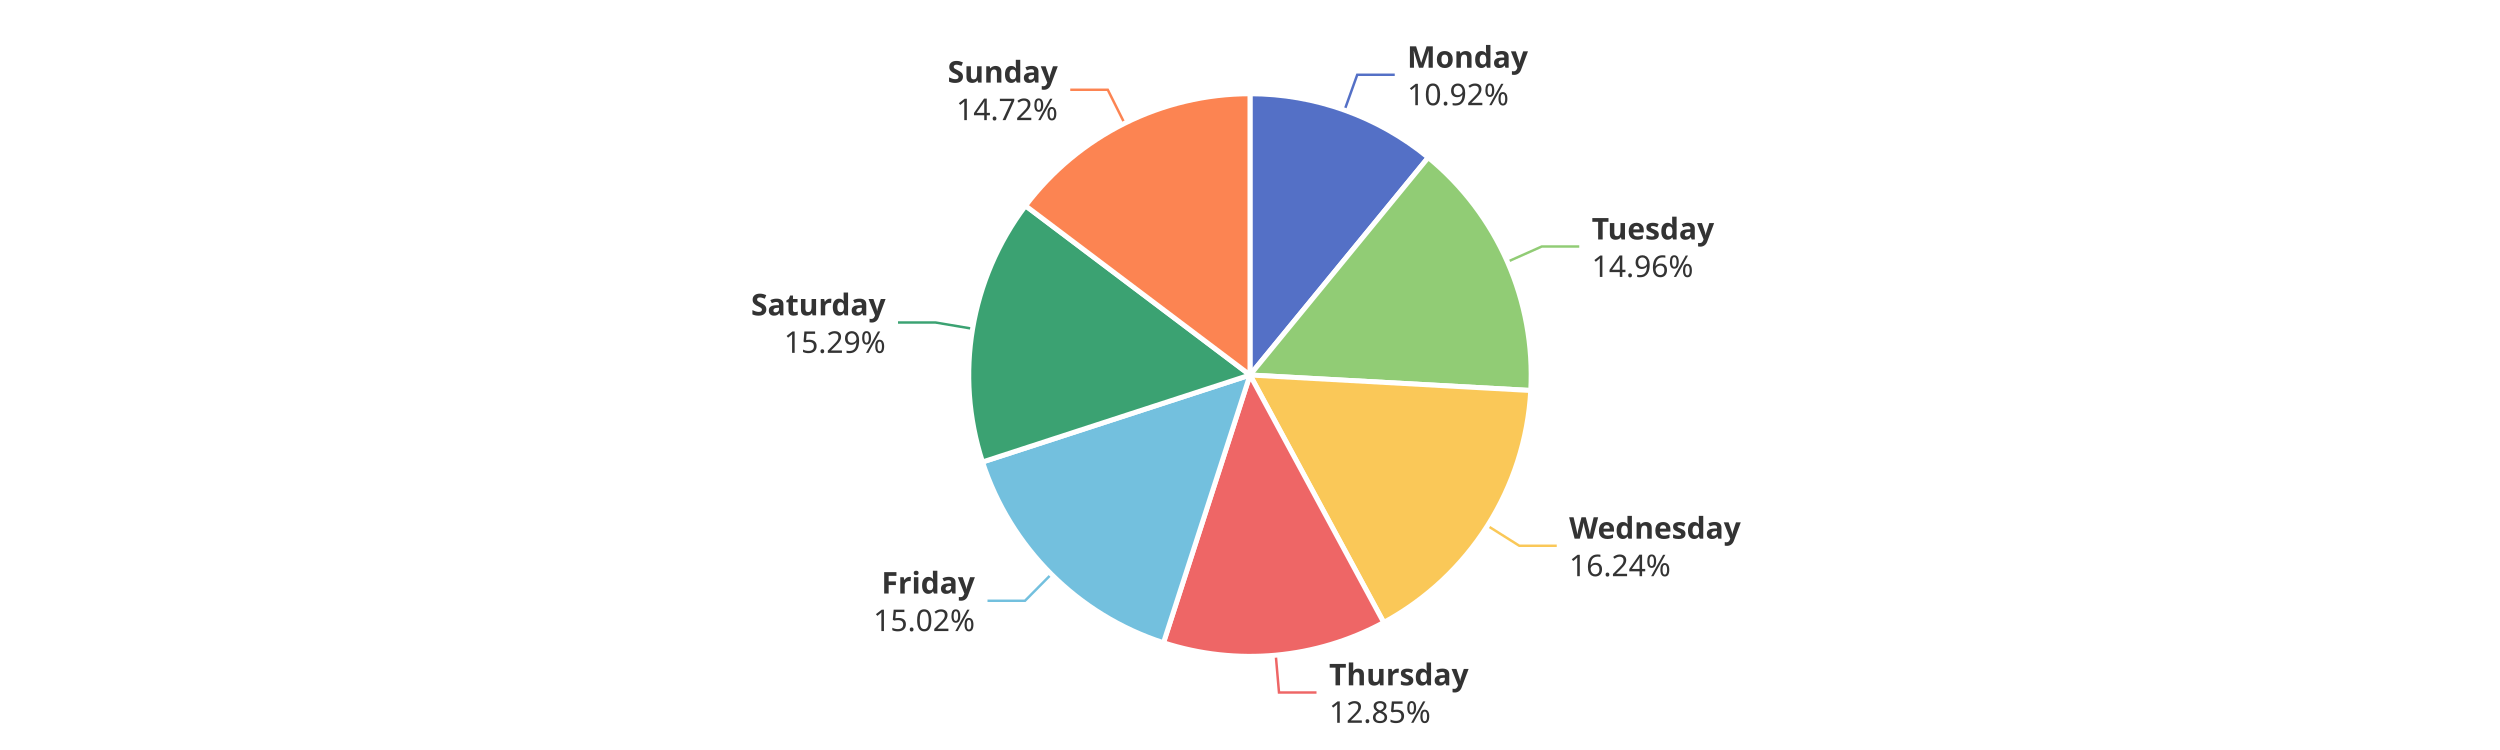
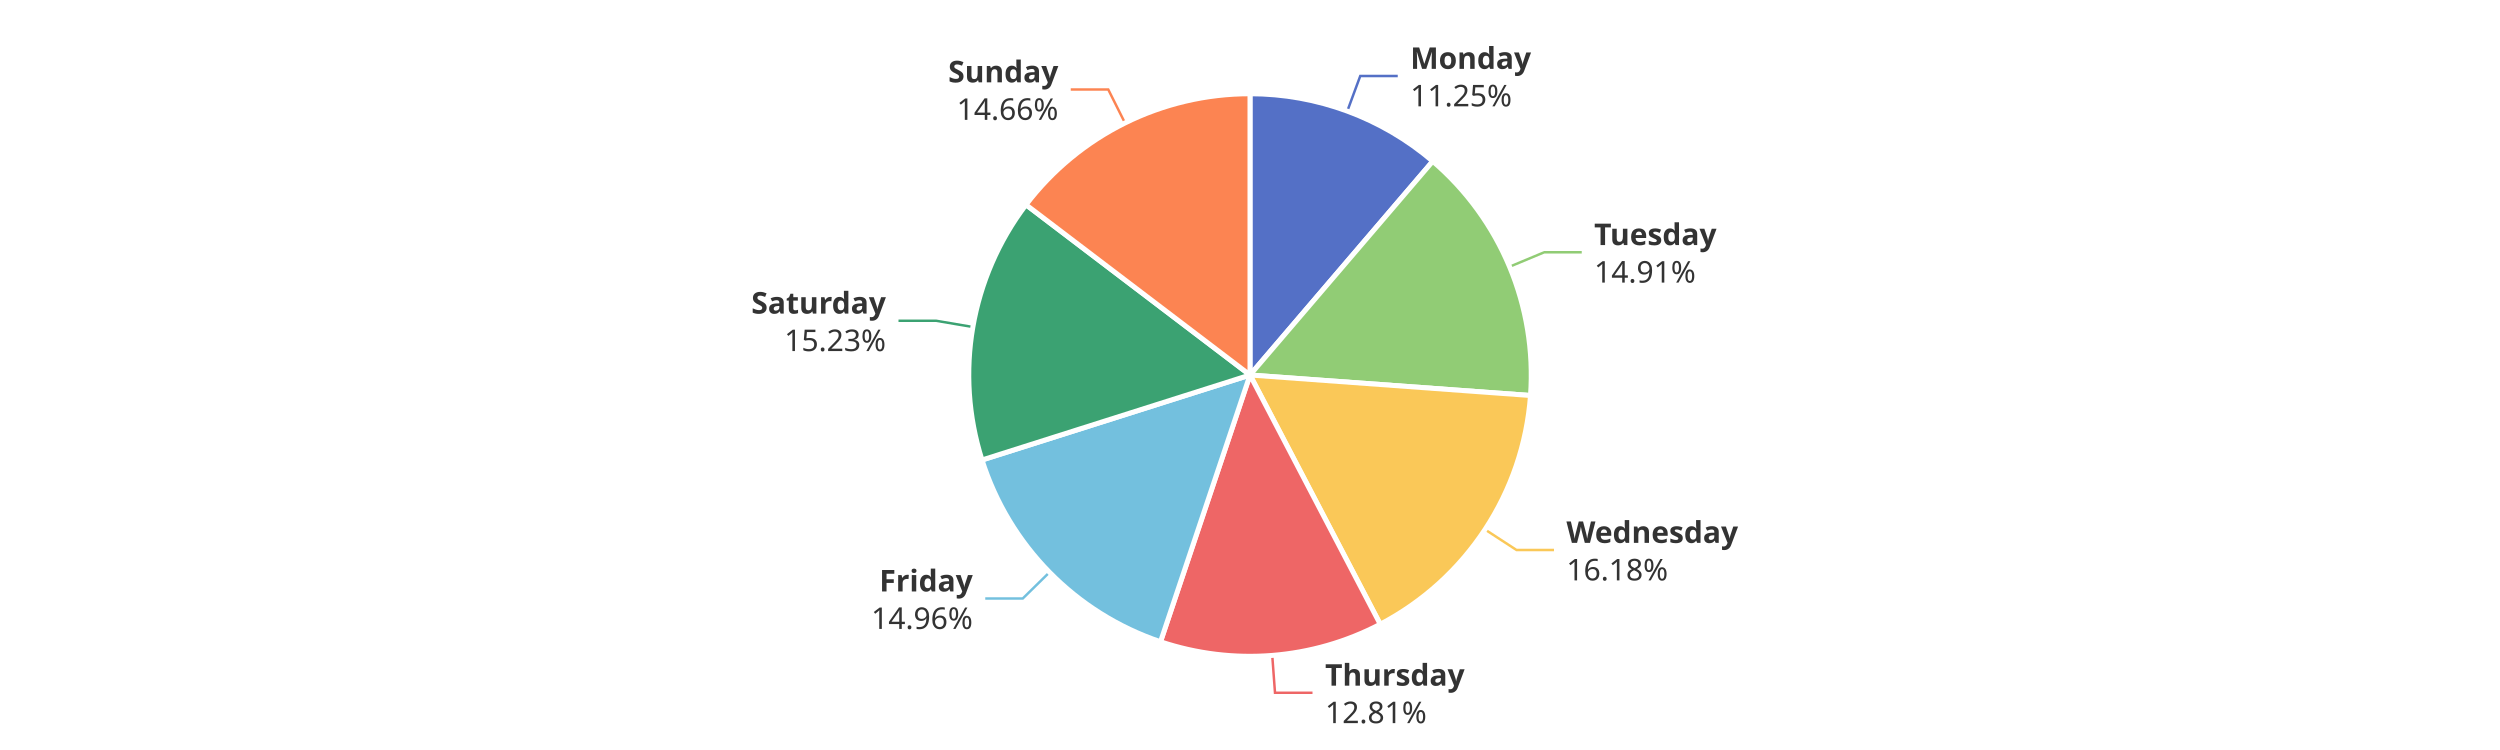
<svg xmlns="http://www.w3.org/2000/svg" width="1000" height="300" version="1.1" baseProfile="full" viewBox="0 0 1000 300">
  <rect width="1000" height="300" x="0" y="0" id="0" fill="#ffffff" />
-   <polyline points="537.8 44.1 542.9 29.9 557.9 29.9" fill="none" stroke="#5470c6" />
-   <polyline points="603 104.7 616.7 98.6 631.7 98.6" fill="none" stroke="#91cc75" />
-   <polyline points="595 210.3 607.7 218.3 622.7 218.3" fill="none" stroke="#fac858" />
-   <polyline points="510.3 262 511.6 277 526.6 277" fill="none" stroke="#ee6666" />
-   <polyline points="420.6 229.6 410 240.3 395 240.3" fill="none" stroke="#73c0de" />
-   <polyline points="389 131.5 374.2 129 359.2 129" fill="none" stroke="#3ba272" />
-   <polyline points="449.8 49.3 443.1 35.9 428.1 35.9" fill="none" stroke="#fc8452" />
-   <path d="M500 37.5A112.5 112.5 0 0 1 571.3 63L500 150Z" fill="#5470c6" stroke="#fff" stroke-width="2" stroke-linejoin="round" />
-   <path d="M571.3 63A112.5 112.5 0 0 1 612.3 156.2L500 150Z" fill="#91cc75" stroke="#fff" stroke-width="2" stroke-linejoin="round" />
-   <path d="M612.3 156.2A112.5 112.5 0 0 1 553.5 249L500 150Z" fill="#fac858" stroke="#fff" stroke-width="2" stroke-linejoin="round" />
-   <path d="M553.5 249A112.5 112.5 0 0 1 465.4 257.1L500 150Z" fill="#ee6666" stroke="#fff" stroke-width="2" stroke-linejoin="round" />
-   <path d="M465.4 257.1A112.5 112.5 0 0 1 393 184.8L500 150Z" fill="#73c0de" stroke="#fff" stroke-width="2" stroke-linejoin="round" />
-   <path d="M393 184.8A112.5 112.5 0 0 1 410.2 82.3L500 150Z" fill="#3ba272" stroke="#fff" stroke-width="2" stroke-linejoin="round" />
-   <path d="M410.2 82.3A112.5 112.5 0 0 1 500 37.5L500 150Z" fill="#fc8452" stroke="#fff" stroke-width="2" stroke-linejoin="round" />
-   <path d="M0 -15l42.8 0l0 30l-42.8 0Z" transform="translate(562.8875 29.9295)" fill="none" />
-   <text dominant-baseline="central" text-anchor="start" style="font-size:12px;font-family:sans-serif;font-weight:bold;" y="-7.5" transform="translate(562.8875 29.9295)" fill="#333" stroke="rgb(255,255,255)" stroke-width="2" paint-order="stroke" stroke-miterlimit="2">Monday</text>
-   <text dominant-baseline="central" text-anchor="start" style="font-size:12px;font-family:sans-serif;" y="7.5" transform="translate(562.8875 29.9295)" fill="#333" stroke="rgb(255,255,255)" stroke-width="2" paint-order="stroke" stroke-miterlimit="2">10.92%</text>
-   <path d="M0 -15l46.2 0l0 30l-46.2 0Z" transform="translate(636.6932 98.6294)" fill="none" />
-   <text dominant-baseline="central" text-anchor="start" style="font-size:12px;font-family:sans-serif;font-weight:bold;" y="-7.5" transform="translate(636.6932 98.6294)" fill="#333" stroke="rgb(255,255,255)" stroke-width="2" paint-order="stroke" stroke-miterlimit="2">Tuesday</text>
-   <text dominant-baseline="central" text-anchor="start" style="font-size:12px;font-family:sans-serif;" y="7.5" transform="translate(636.6932 98.6294)" fill="#333" stroke="rgb(255,255,255)" stroke-width="2" paint-order="stroke" stroke-miterlimit="2">14.96%</text>
-   <path d="M0 -15l63.6 0l0 30l-63.6 0Z" transform="translate(627.6518 218.3179)" fill="none" />
-   <text dominant-baseline="central" text-anchor="start" style="font-size:12px;font-family:sans-serif;font-weight:bold;" y="-7.5" transform="translate(627.6518 218.3179)" fill="#333" stroke="rgb(255,255,255)" stroke-width="2" paint-order="stroke" stroke-miterlimit="2">Wednesday</text>
-   <text dominant-baseline="central" text-anchor="start" style="font-size:12px;font-family:sans-serif;" y="7.5" transform="translate(627.6518 218.3179)" fill="#333" stroke="rgb(255,255,255)" stroke-width="2" paint-order="stroke" stroke-miterlimit="2">16.24%</text>
-   <path d="M0 -15l50.2 0l0 30l-50.2 0Z" transform="translate(531.6399 276.9676)" fill="none" />
-   <text dominant-baseline="central" text-anchor="start" style="font-size:12px;font-family:sans-serif;font-weight:bold;" y="-7.5" transform="translate(531.6399 276.9676)" fill="#333" stroke="rgb(255,255,255)" stroke-width="2" paint-order="stroke" stroke-miterlimit="2">Thursday</text>
-   <text dominant-baseline="central" text-anchor="start" style="font-size:12px;font-family:sans-serif;" y="7.5" transform="translate(531.6399 276.9676)" fill="#333" stroke="rgb(255,255,255)" stroke-width="2" paint-order="stroke" stroke-miterlimit="2">12.85%</text>
-   <path d="M-40.9 -15l40.9 0l0 30l-40.9 0Z" transform="translate(389.9573 240.2693)" fill="none" />
-   <text dominant-baseline="central" text-anchor="end" style="font-size:12px;font-family:sans-serif;font-weight:bold;" y="-7.5" transform="translate(389.9573 240.2693)" fill="#333" stroke="rgb(255,255,255)" stroke-width="2" paint-order="stroke" stroke-miterlimit="2">Friday</text>
-   <text dominant-baseline="central" text-anchor="end" style="font-size:12px;font-family:sans-serif;" y="7.5" transform="translate(389.9573 240.2693)" fill="#333" stroke="rgb(255,255,255)" stroke-width="2" paint-order="stroke" stroke-miterlimit="2">15.02%</text>
-   <path d="M-48.2 -15l48.2 0l0 30l-48.2 0Z" transform="translate(354.2434 128.9872)" fill="none" />
-   <text dominant-baseline="central" text-anchor="end" style="font-size:12px;font-family:sans-serif;font-weight:bold;" y="-7.5" transform="translate(354.2434 128.9872)" fill="#333" stroke="rgb(255,255,255)" stroke-width="2" paint-order="stroke" stroke-miterlimit="2">Saturday</text>
-   <text dominant-baseline="central" text-anchor="end" style="font-size:12px;font-family:sans-serif;" y="7.5" transform="translate(354.2434 128.9872)" fill="#333" stroke="rgb(255,255,255)" stroke-width="2" paint-order="stroke" stroke-miterlimit="2">15.29%</text>
-   <path d="M-40.9 -15l40.9 0l0 30l-40.9 0Z" transform="translate(423.1177 35.8919)" fill="none" />
-   <text dominant-baseline="central" text-anchor="end" style="font-size:12px;font-family:sans-serif;font-weight:bold;" y="-7.5" transform="translate(423.1177 35.8919)" fill="#333" stroke="rgb(255,255,255)" stroke-width="2" paint-order="stroke" stroke-miterlimit="2">Sunday</text>
-   <text dominant-baseline="central" text-anchor="end" style="font-size:12px;font-family:sans-serif;" y="7.5" transform="translate(423.1177 35.8919)" fill="#333" stroke="rgb(255,255,255)" stroke-width="2" paint-order="stroke" stroke-miterlimit="2">14.72%</text>
+   <polyline points="538.9 44.5 544.1 30.4 559.1 30.4" fill="none" stroke="#5470c6" />
+   <polyline points="603.8 106.7 617.7 100.9 632.7 100.9" fill="none" stroke="#91cc75" />
+   <polyline points="594 211.8 606.6 220 621.6 220" fill="none" stroke="#fac858" />
+   <polyline points="508.9 262.2 510 277.1 525 277.1" fill="none" stroke="#ee6666" />
+   <polyline points="419.8 228.9 409.1 239.4 394.1 239.4" fill="none" stroke="#73c0de" />
+   <polyline points="389.1 130.8 374.4 128.3 359.4 128.3" fill="none" stroke="#3ba272" />
+   <polyline points="450 49.2 443.3 35.8 428.3 35.8" fill="none" stroke="#fc8452" />
+   <path d="M500 37.5A112.5 112.5 0 0 1 573.1 64.5L500 150Z" fill="#5470c6" stroke="#fff" stroke-width="2" stroke-linejoin="round" />
+   <path d="M573.1 64.5A112.5 112.5 0 0 1 612.2 158.2L500 150Z" fill="#91cc75" stroke="#fff" stroke-width="2" stroke-linejoin="round" />
+   <path d="M612.2 158.2A112.5 112.5 0 0 1 552.1 249.7L500 150Z" fill="#fac858" stroke="#fff" stroke-width="2" stroke-linejoin="round" />
+   <path d="M552.1 249.7A112.5 112.5 0 0 1 464.2 256.7L500 150Z" fill="#ee6666" stroke="#fff" stroke-width="2" stroke-linejoin="round" />
+   <path d="M464.2 256.7A112.5 112.5 0 0 1 392.8 184L500 150Z" fill="#73c0de" stroke="#fff" stroke-width="2" stroke-linejoin="round" />
+   <path d="M392.8 184A112.5 112.5 0 0 1 410.4 81.9L500 150Z" fill="#3ba272" stroke="#fff" stroke-width="2" stroke-linejoin="round" />
+   <path d="M410.4 81.9A112.5 112.5 0 0 1 500 37.5L500 150Z" fill="#fc8452" stroke="#fff" stroke-width="2" stroke-linejoin="round" />
+   <path d="M0 -15l42.8 0l0 30l-42.8 0Z" transform="translate(564.1299 30.3806)" fill="none" />
+   <text dominant-baseline="central" text-anchor="start" style="font-size:12px;font-family:sans-serif;font-weight:bold;" y="-7.5" transform="translate(564.1299 30.3806)" fill="#333" stroke="rgb(255,255,255)" stroke-width="2" paint-order="stroke" stroke-miterlimit="2">Monday</text>
+   <text dominant-baseline="central" text-anchor="start" style="font-size:12px;font-family:sans-serif;" y="7.5" transform="translate(564.1299 30.3806)" fill="#333" stroke="rgb(255,255,255)" stroke-width="2" paint-order="stroke" stroke-miterlimit="2">11.25%</text>
+   <path d="M0 -15l46.2 0l0 30l-46.2 0Z" transform="translate(637.6562 100.875)" fill="none" />
+   <text dominant-baseline="central" text-anchor="start" style="font-size:12px;font-family:sans-serif;font-weight:bold;" y="-7.5" transform="translate(637.6562 100.875)" fill="#333" stroke="rgb(255,255,255)" stroke-width="2" paint-order="stroke" stroke-miterlimit="2">Tuesday</text>
+   <text dominant-baseline="central" text-anchor="start" style="font-size:12px;font-family:sans-serif;" y="7.5" transform="translate(637.6562 100.875)" fill="#333" stroke="rgb(255,255,255)" stroke-width="2" paint-order="stroke" stroke-miterlimit="2">14.91%</text>
+   <path d="M0 -15l63.6 0l0 30l-63.6 0Z" transform="translate(626.5654 220.0004)" fill="none" />
+   <text dominant-baseline="central" text-anchor="start" style="font-size:12px;font-family:sans-serif;font-weight:bold;" y="-7.5" transform="translate(626.5654 220.0004)" fill="#333" stroke="rgb(255,255,255)" stroke-width="2" paint-order="stroke" stroke-miterlimit="2">Wednesday</text>
+   <text dominant-baseline="central" text-anchor="start" style="font-size:12px;font-family:sans-serif;" y="7.5" transform="translate(626.5654 220.0004)" fill="#333" stroke="rgb(255,255,255)" stroke-width="2" paint-order="stroke" stroke-miterlimit="2">16.18%</text>
+   <path d="M0 -15l50.2 0l0 30l-50.2 0Z" transform="translate(530.0435 277.1038)" fill="none" />
+   <text dominant-baseline="central" text-anchor="start" style="font-size:12px;font-family:sans-serif;font-weight:bold;" y="-7.5" transform="translate(530.0435 277.1038)" fill="#333" stroke="rgb(255,255,255)" stroke-width="2" paint-order="stroke" stroke-miterlimit="2">Thursday</text>
+   <text dominant-baseline="central" text-anchor="start" style="font-size:12px;font-family:sans-serif;" y="7.5" transform="translate(530.0435 277.1038)" fill="#333" stroke="rgb(255,255,255)" stroke-width="2" paint-order="stroke" stroke-miterlimit="2">12.81%</text>
+   <path d="M-40.9 -15l40.9 0l0 30l-40.9 0Z" transform="translate(389.1105 239.4167)" fill="none" />
+   <text dominant-baseline="central" text-anchor="end" style="font-size:12px;font-family:sans-serif;font-weight:bold;" y="-7.5" transform="translate(389.1105 239.4167)" fill="#333" stroke="rgb(255,255,255)" stroke-width="2" paint-order="stroke" stroke-miterlimit="2">Friday</text>
+   <text dominant-baseline="central" text-anchor="end" style="font-size:12px;font-family:sans-serif;" y="7.5" transform="translate(389.1105 239.4167)" fill="#333" stroke="rgb(255,255,255)" stroke-width="2" paint-order="stroke" stroke-miterlimit="2">14.96%</text>
+   <path d="M-48.2 -15l48.2 0l0 30l-48.2 0Z" transform="translate(354.3643 128.2764)" fill="none" />
+   <text dominant-baseline="central" text-anchor="end" style="font-size:12px;font-family:sans-serif;font-weight:bold;" y="-7.5" transform="translate(354.3643 128.2764)" fill="#333" stroke="rgb(255,255,255)" stroke-width="2" paint-order="stroke" stroke-miterlimit="2">Saturday</text>
+   <text dominant-baseline="central" text-anchor="end" style="font-size:12px;font-family:sans-serif;" y="7.5" transform="translate(354.3643 128.2764)" fill="#333" stroke="rgb(255,255,255)" stroke-width="2" paint-order="stroke" stroke-miterlimit="2">15.23%</text>
+   <path d="M-40.9 -15l40.9 0l0 30l-40.9 0Z" transform="translate(423.3329 35.7849)" fill="none" />
+   <text dominant-baseline="central" text-anchor="end" style="font-size:12px;font-family:sans-serif;font-weight:bold;" y="-7.5" transform="translate(423.3329 35.7849)" fill="#333" stroke="rgb(255,255,255)" stroke-width="2" paint-order="stroke" stroke-miterlimit="2">Sunday</text>
+   <text dominant-baseline="central" text-anchor="end" style="font-size:12px;font-family:sans-serif;" y="7.5" transform="translate(423.3329 35.7849)" fill="#333" stroke="rgb(255,255,255)" stroke-width="2" paint-order="stroke" stroke-miterlimit="2">14.66%</text>
</svg>
